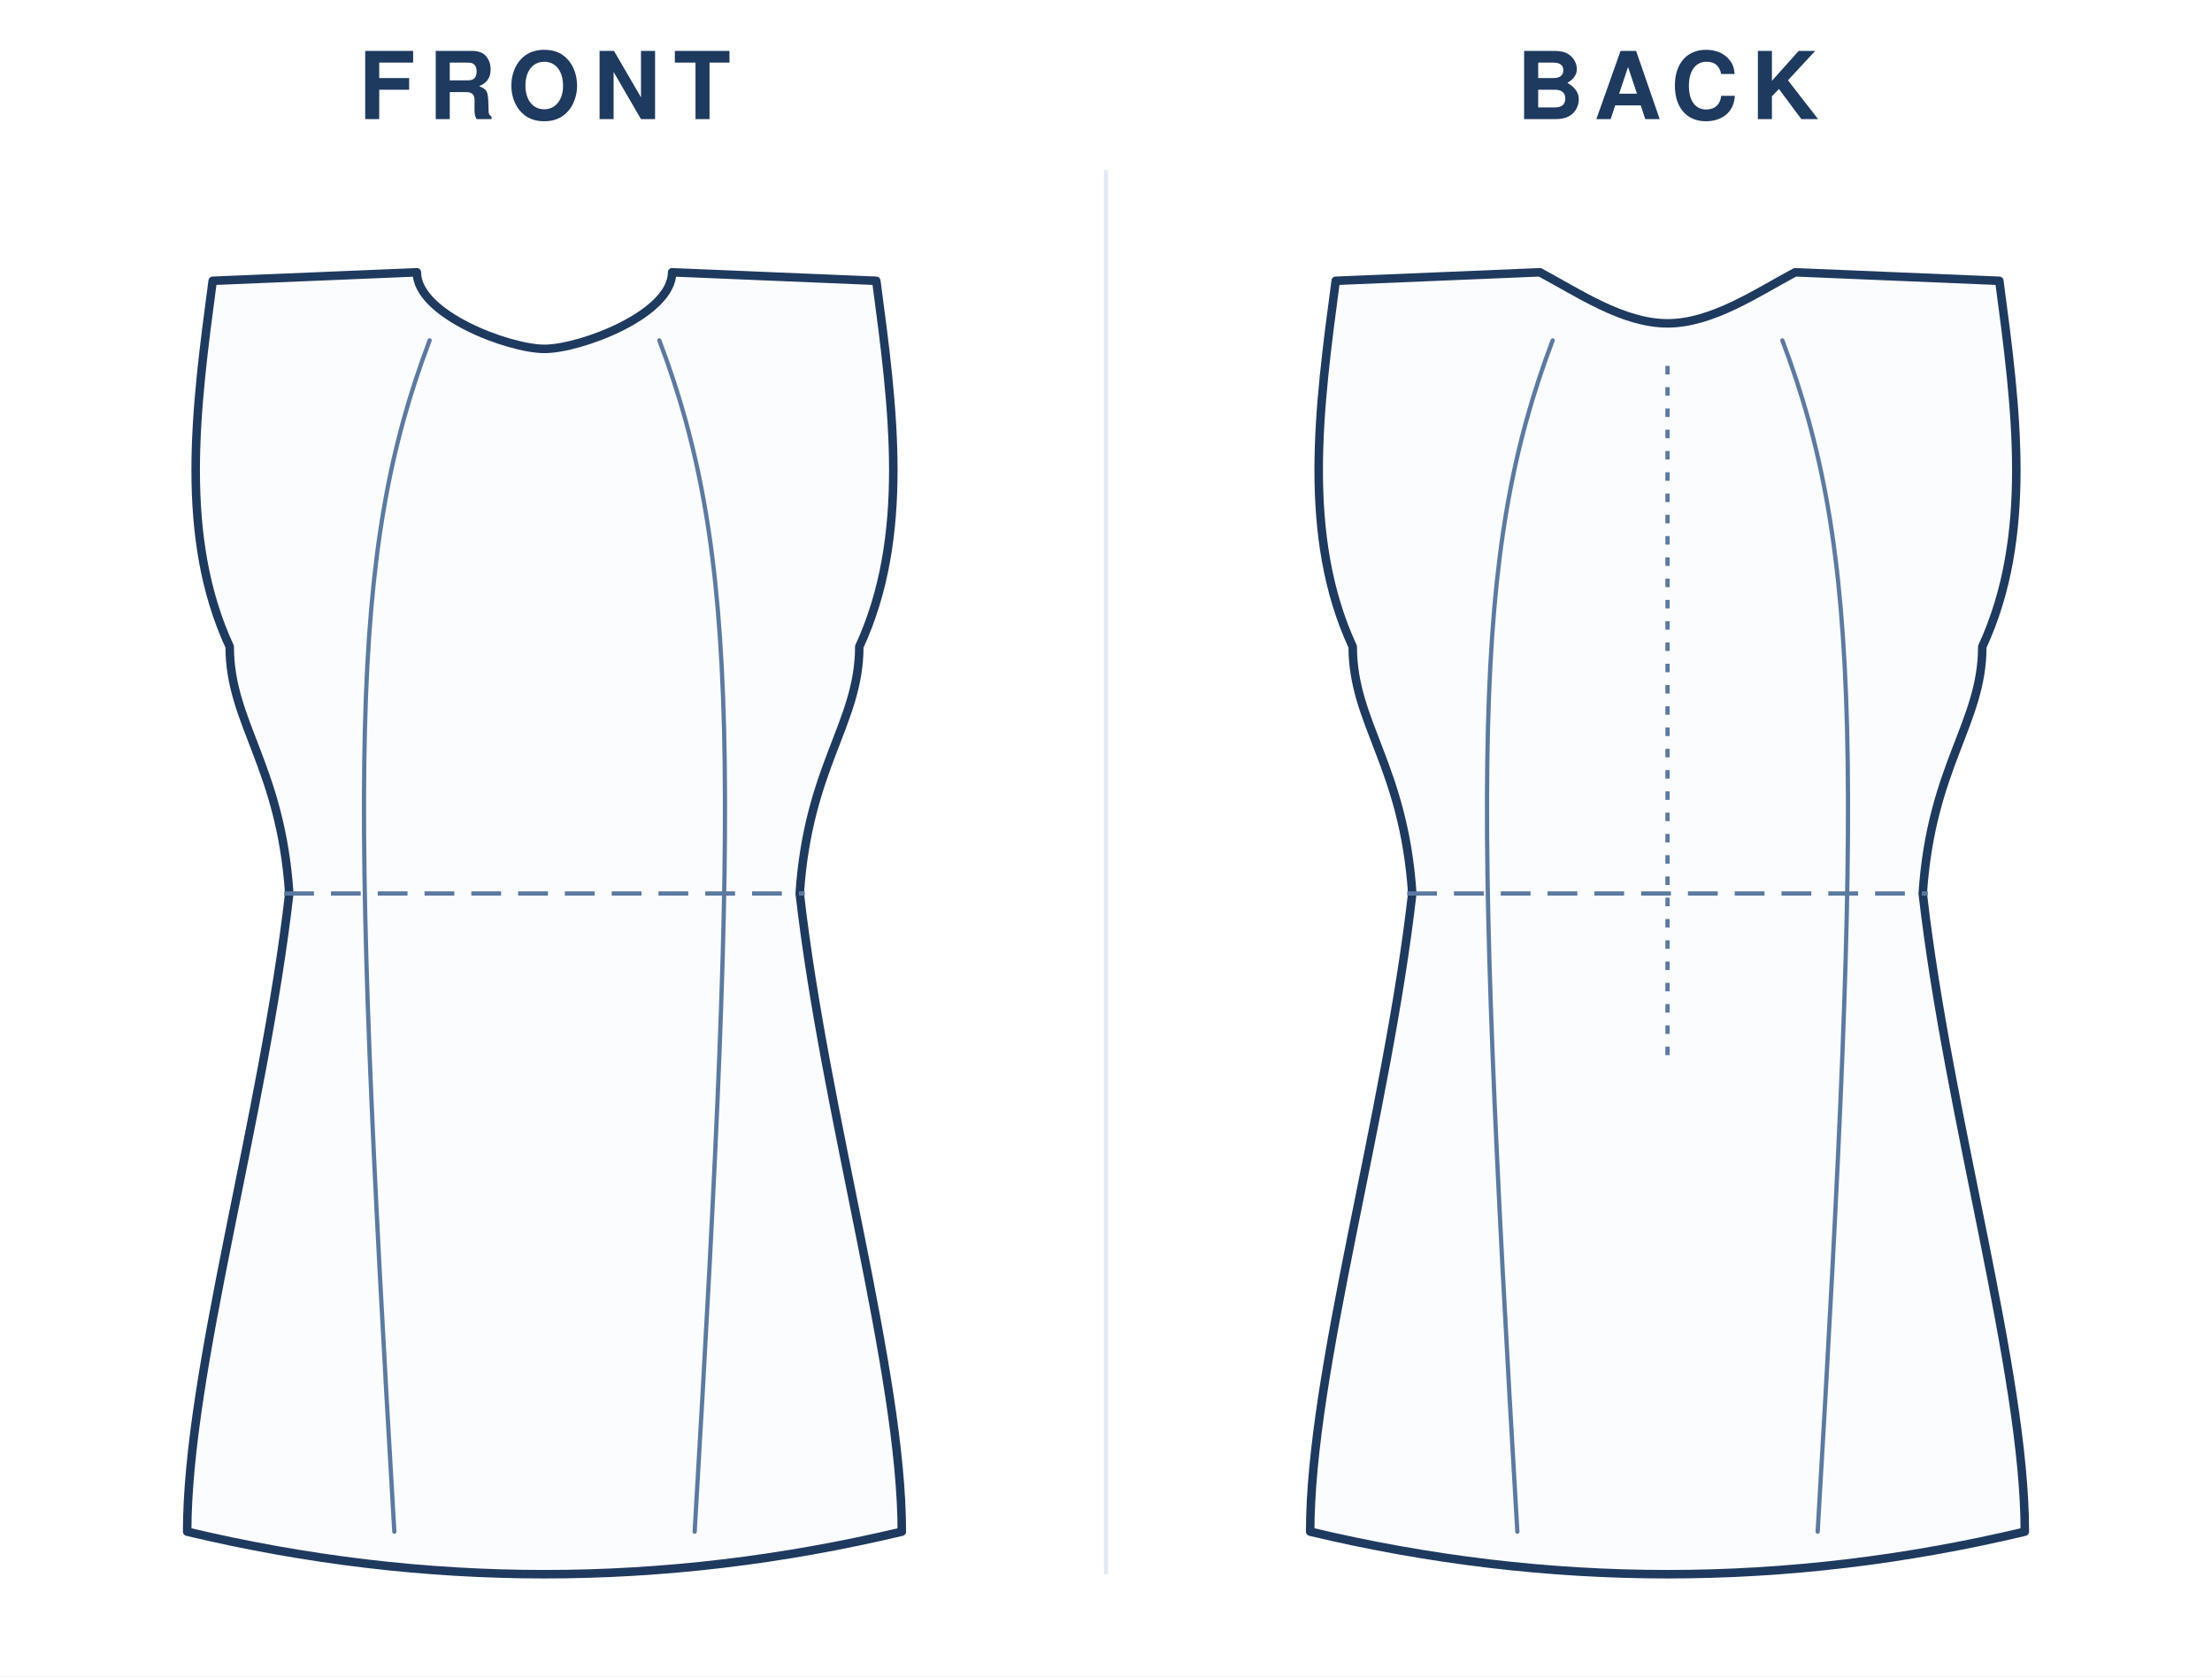
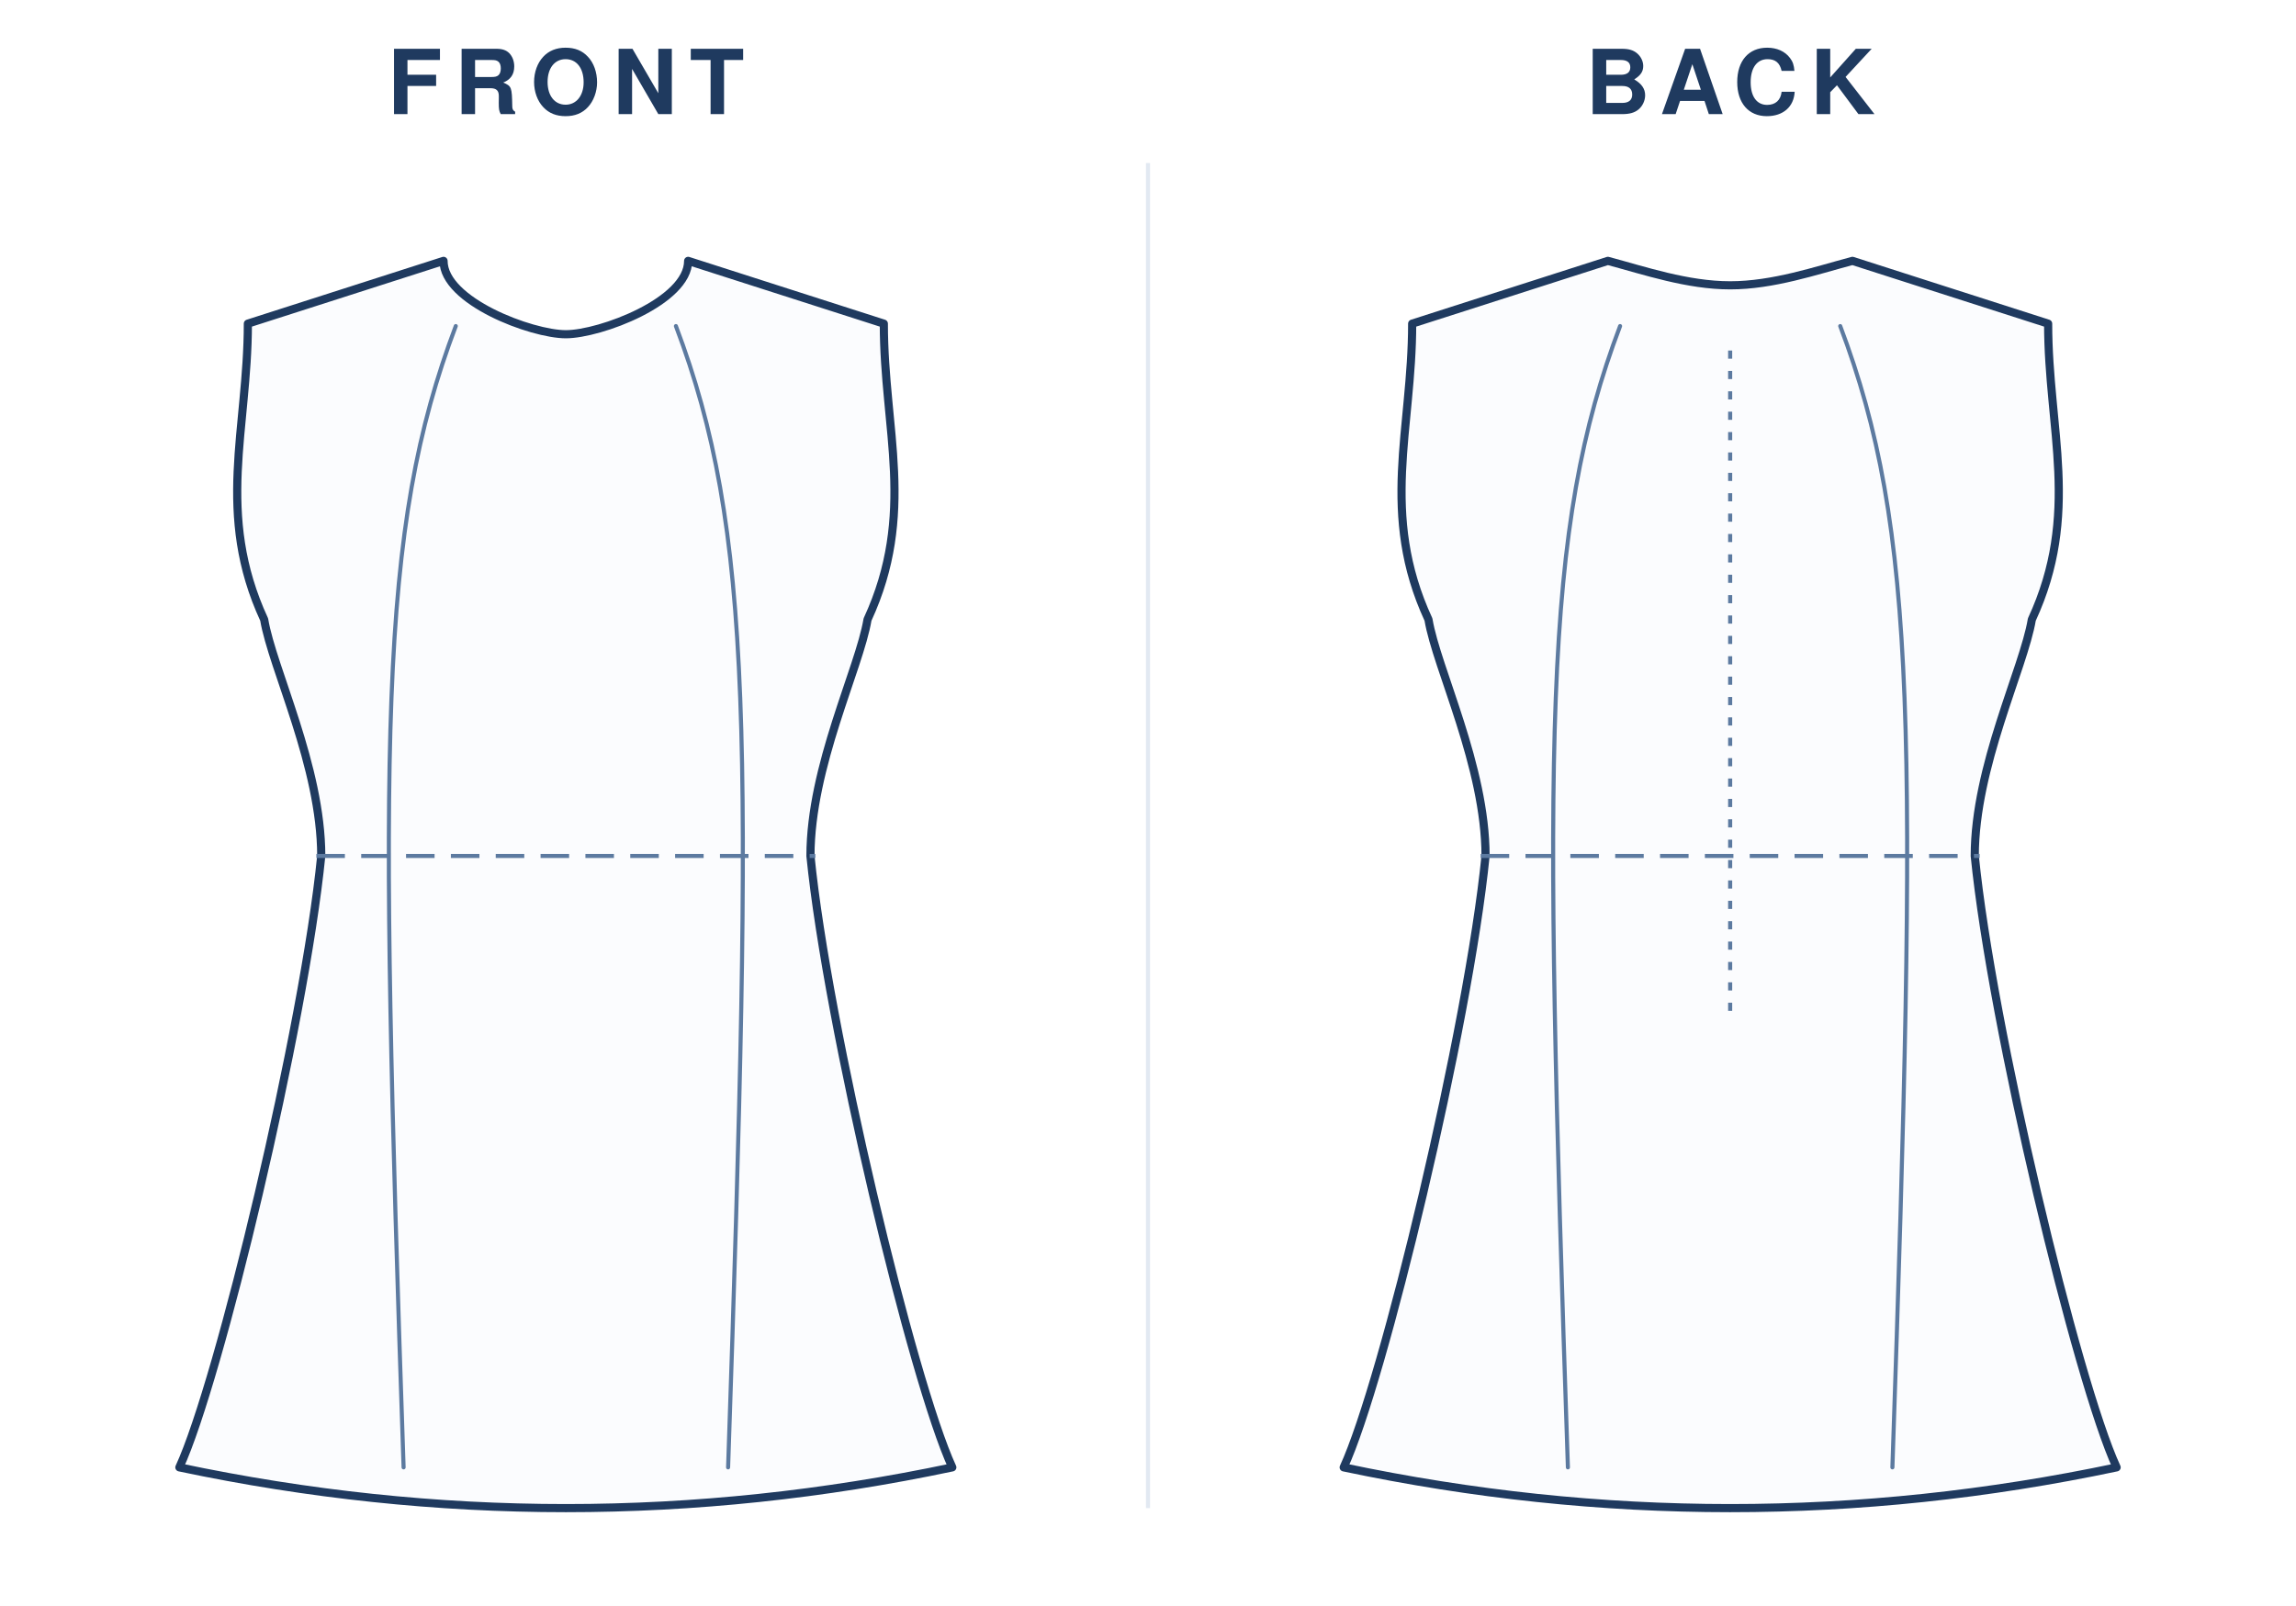
- <svg xmlns="http://www.w3.org/2000/svg" viewBox="0 0 520.0 394.0" width="100%" role="img">
-   <rect width="520.0" height="394.0" fill="#fff" />
-   <text x="128.0" y="28" text-anchor="middle" font-family="Helvetica,Arial,sans-serif" font-size="22" font-weight="600" letter-spacing="3" fill="#1f3a5f">FRONT</text>
+ <svg xmlns="http://www.w3.org/2000/svg" viewBox="0 0 563.2 394.0" width="100%" role="img">
+   <rect width="563.2" height="394.0" fill="#fff" />
+   <text x="138.8" y="28" text-anchor="middle" font-family="Helvetica,Arial,sans-serif" font-size="22" font-weight="600" letter-spacing="3" fill="#1f3a5f">FRONT</text>
  <g transform="translate(24.0 40)">
-     <g transform="translate(104.0 20)">
-       <path d="M 0 22.0 C 8.4 22.0 30.0 13.9 30.0 4.0 L 78.0 6.0 C 82.0 36.0 86.0 66.0 74.0 92.0 C 74.0 110.0 62.0 120.0 60.0 150.0 C 66.0 202.5 84.0 262.5 84.0 300.0 Q 42.0 310.0 0.0 310.0 Q -42.0 310.0 -84.0 300.0 C -84.0 262.5 -66.0 202.5 -60.0 150.0 C -62.0 120.0 -74.0 110.0 -74.0 92.0 C -86.0 66.0 -82.0 36.0 -78.0 6.0 L -30.0 4.0 C -30.0 13.9 -8.4 22.0 0.0 22.0 Z" fill="#fbfcfe" stroke="#1f3a5f" stroke-width="2" stroke-linejoin="round" stroke-linecap="round" />
+     <g transform="translate(114.8 20)">
+       <path d="M 0 22.0 C 8.4 22.0 30.0 13.9 30.0 4.0 L 78.0 19.4 C 78.0 45.4 86.0 66.0 74.0 92.0 C 72.0 104.0 60.0 128.0 60.0 150.0 C 64.2 192.0 85.1 279.0 94.8 300.0 Q 47.4 310.0 0.0 310.0 Q -47.4 310.0 -94.8 300.0 C -85.1 279.0 -64.2 192.0 -60.0 150.0 C -60.0 128.0 -72.0 104.0 -74.0 92.0 C -86.0 66.0 -78.0 45.4 -78.0 19.4 L -30.0 4.0 C -30.0 13.9 -8.4 22.0 0.0 22.0 Z" fill="#fbfcfe" stroke="#1f3a5f" stroke-width="2" stroke-linejoin="round" stroke-linecap="round" />
      <line x1="-61.2" y1="150.0" x2="61.2" y2="150.0" stroke="#5c7aa0" stroke-width="1" stroke-dasharray="7 4" />
-       <path d="M -27.0 20.0 C -45.9 70.0 -45.9 120.0 -35.3 300.0" fill="none" stroke="#5c7aa0" stroke-width="1" stroke-linecap="round" />
-       <path d="M 27.0 20.0 C 45.9 70.0 45.9 120.0 35.3 300.0" fill="none" stroke="#5c7aa0" stroke-width="1" stroke-linecap="round" />
+       <path d="M -27.0 20.0 C -45.9 70.0 -45.9 120.0 -39.8 300.0" fill="none" stroke="#5c7aa0" stroke-width="1" stroke-linecap="round" />
+       <path d="M 27.0 20.0 C 45.9 70.0 45.9 120.0 39.8 300.0" fill="none" stroke="#5c7aa0" stroke-width="1" stroke-linecap="round" />
    </g>
  </g>
-   <text x="392.0" y="28" text-anchor="middle" font-family="Helvetica,Arial,sans-serif" font-size="22" font-weight="600" letter-spacing="3" fill="#1f3a5f">BACK</text>
-   <g transform="translate(288.0 40)">
-     <g transform="translate(104.0 20)">
-       <path d="M 0 16.0 C 10.5 16.0 21.0 8.8 30.0 4.0 L 78.0 6.0 C 82.0 36.0 86.0 66.0 74.0 92.0 C 74.0 110.0 62.0 120.0 60.0 150.0 C 66.0 202.5 84.0 262.5 84.0 300.0 Q 42.0 310.0 0.0 310.0 Q -42.0 310.0 -84.0 300.0 C -84.0 262.5 -66.0 202.5 -60.0 150.0 C -62.0 120.0 -74.0 110.0 -74.0 92.0 C -86.0 66.0 -82.0 36.0 -78.0 6.0 L -30.0 4.0 C -21.0 8.8 -10.5 16.0 0.0 16.0 Z" fill="#fbfcfe" stroke="#1f3a5f" stroke-width="2" stroke-linejoin="round" stroke-linecap="round" />
+   <text x="424.4" y="28" text-anchor="middle" font-family="Helvetica,Arial,sans-serif" font-size="22" font-weight="600" letter-spacing="3" fill="#1f3a5f">BACK</text>
+   <g transform="translate(309.6 40)">
+     <g transform="translate(114.8 20)">
+       <path d="M 0 10.0 C 10.5 10.0 21.0 6.4 30.0 4.0 L 78.0 19.4 C 78.0 45.4 86.0 66.0 74.0 92.0 C 72.0 104.0 60.0 128.0 60.0 150.0 C 64.2 192.0 85.1 279.0 94.8 300.0 Q 47.4 310.0 0.0 310.0 Q -47.4 310.0 -94.8 300.0 C -85.1 279.0 -64.2 192.0 -60.0 150.0 C -60.0 128.0 -72.0 104.0 -74.0 92.0 C -86.0 66.0 -78.0 45.4 -78.0 19.4 L -30.0 4.0 C -21.0 6.4 -10.5 10.0 0.0 10.0 Z" fill="#fbfcfe" stroke="#1f3a5f" stroke-width="2" stroke-linejoin="round" stroke-linecap="round" />
      <line x1="-61.2" y1="150.0" x2="61.2" y2="150.0" stroke="#5c7aa0" stroke-width="1" stroke-dasharray="7 4" />
-       <path d="M -27.0 20.0 C -45.9 70.0 -45.9 120.0 -35.3 300.0" fill="none" stroke="#5c7aa0" stroke-width="1" stroke-linecap="round" />
-       <path d="M 27.0 20.0 C 45.9 70.0 45.9 120.0 35.3 300.0" fill="none" stroke="#5c7aa0" stroke-width="1" stroke-linecap="round" />
+       <path d="M -27.0 20.0 C -45.9 70.0 -45.9 120.0 -39.8 300.0" fill="none" stroke="#5c7aa0" stroke-width="1" stroke-linecap="round" />
+       <path d="M 27.0 20.0 C 45.9 70.0 45.9 120.0 39.8 300.0" fill="none" stroke="#5c7aa0" stroke-width="1" stroke-linecap="round" />
      <line x1="0" y1="26.0" x2="0" y2="190.0" stroke="#5c7aa0" stroke-width="1" stroke-dasharray="2 3" />
    </g>
  </g>
-   <line x1="260.0" y1="40" x2="260.0" y2="370.0" stroke="#e2e9f2" stroke-width="1" />
+   <line x1="281.6" y1="40" x2="281.6" y2="370.0" stroke="#e2e9f2" stroke-width="1" />
</svg>
